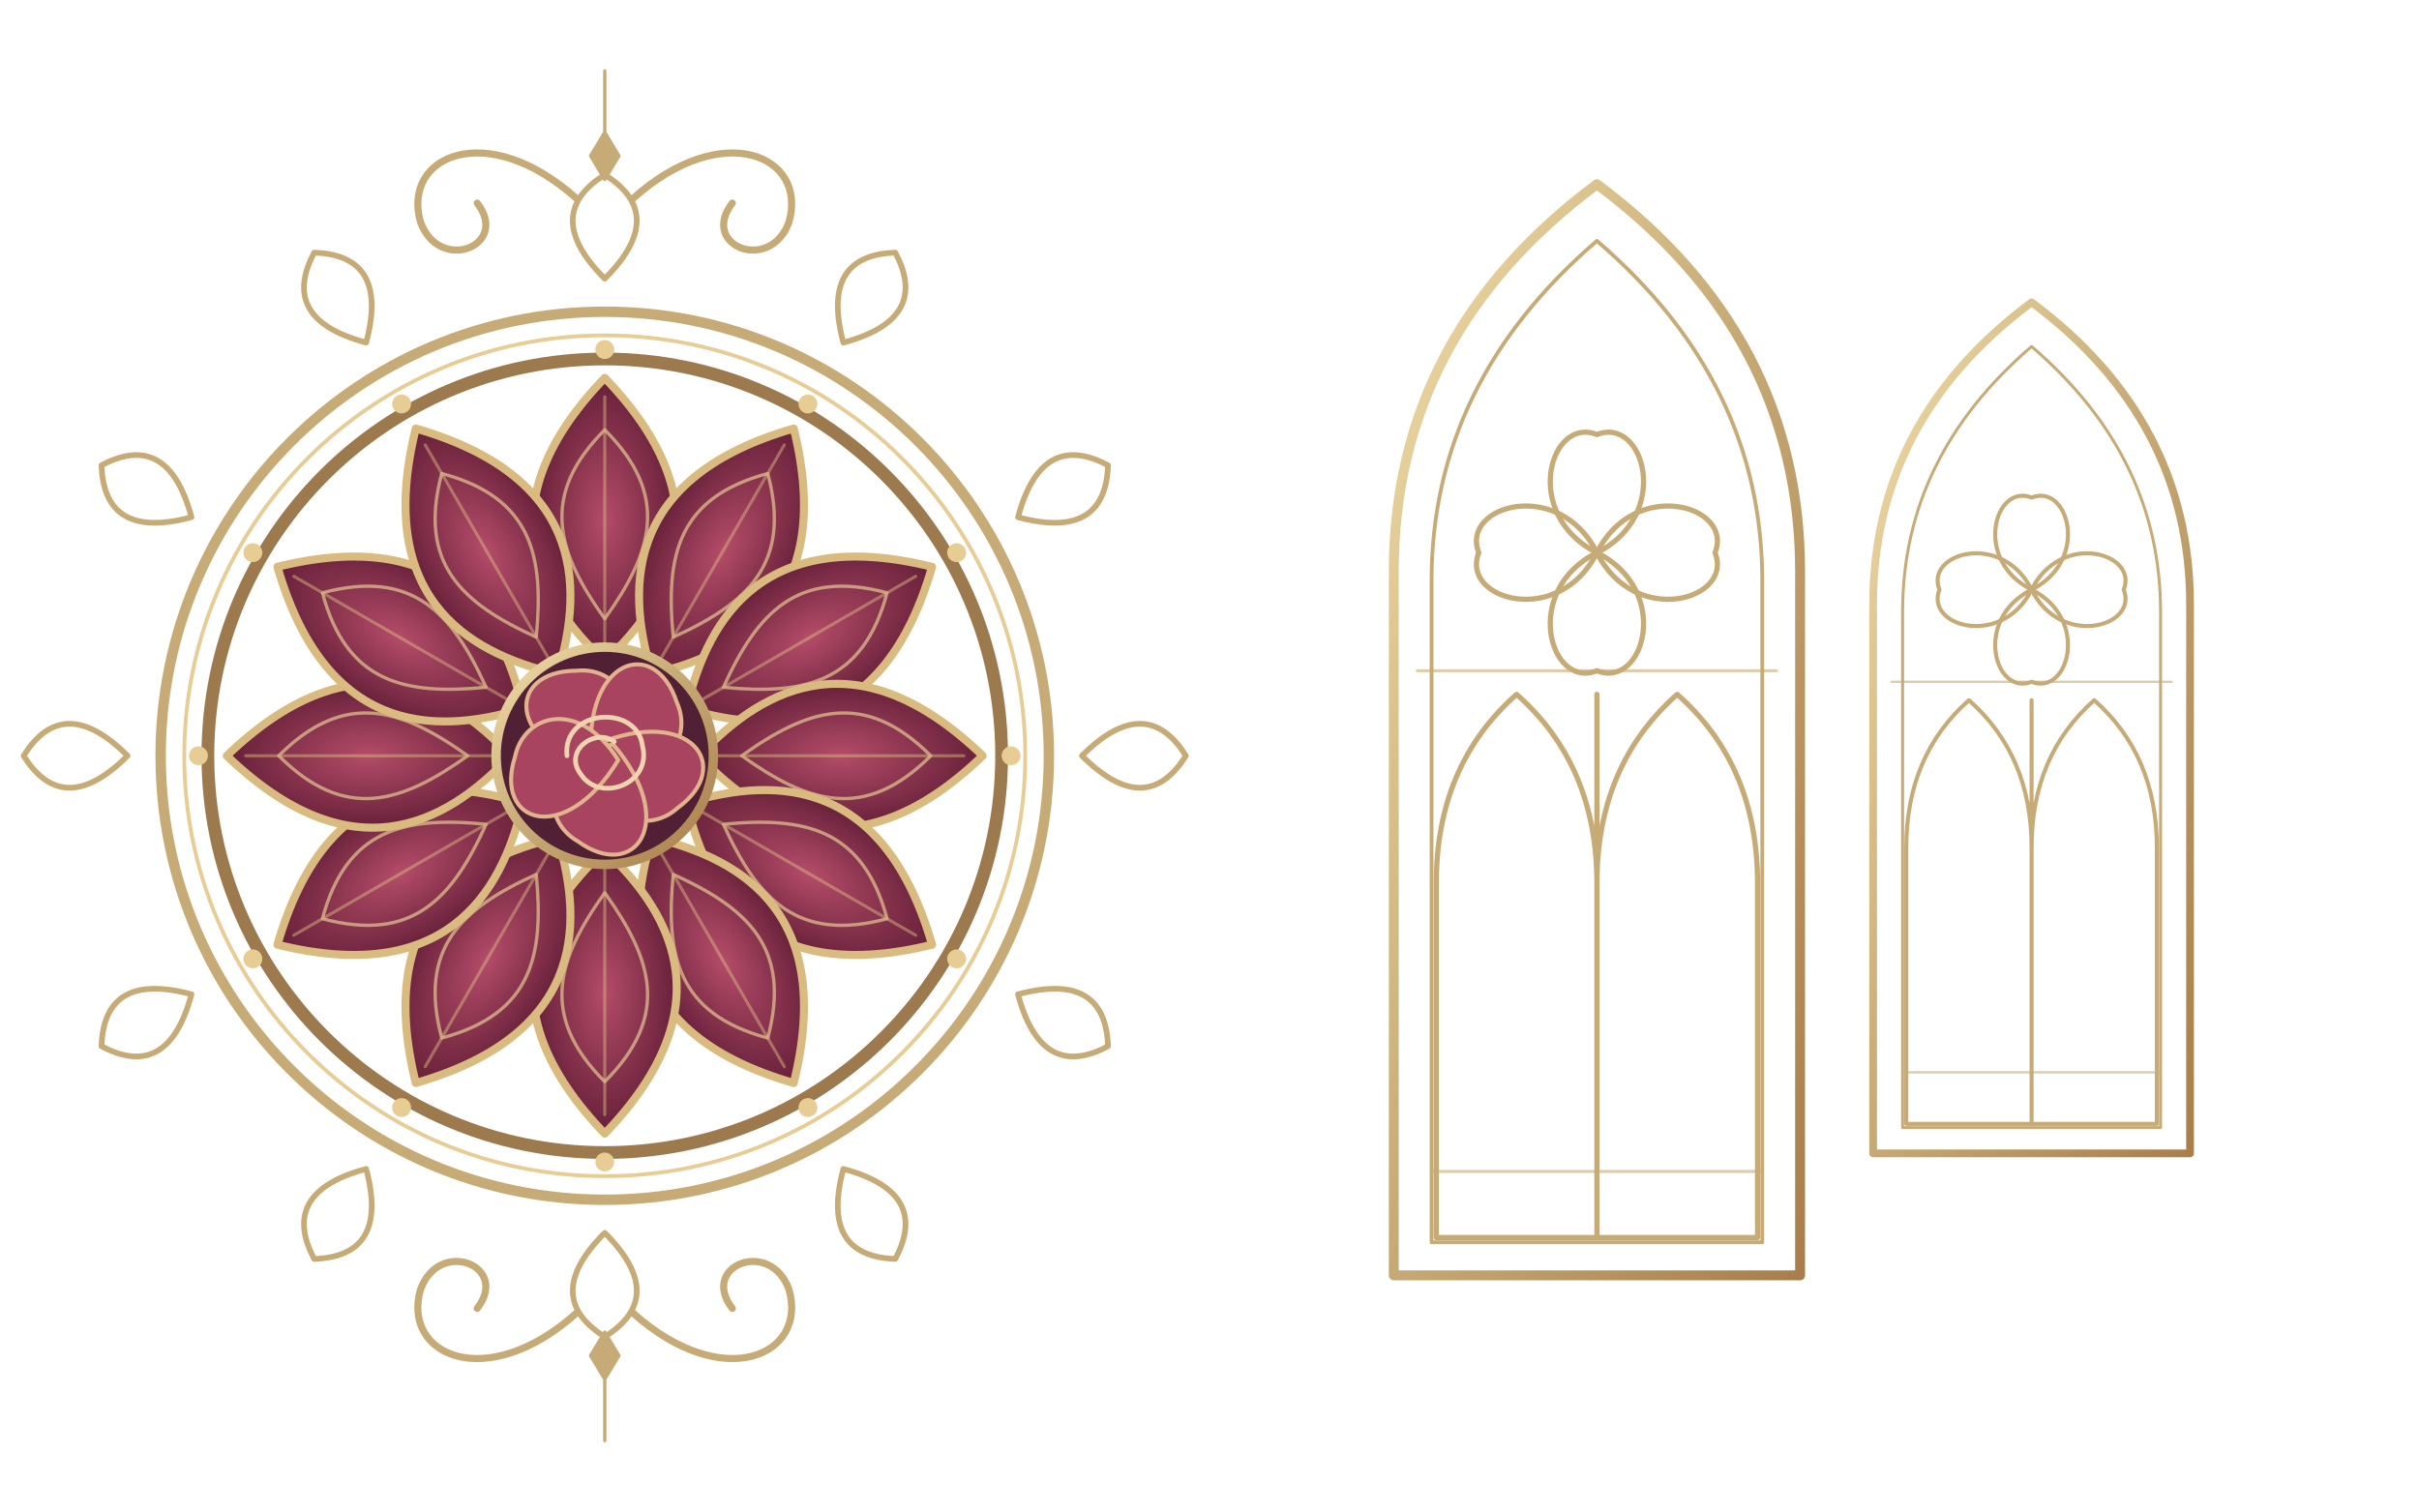
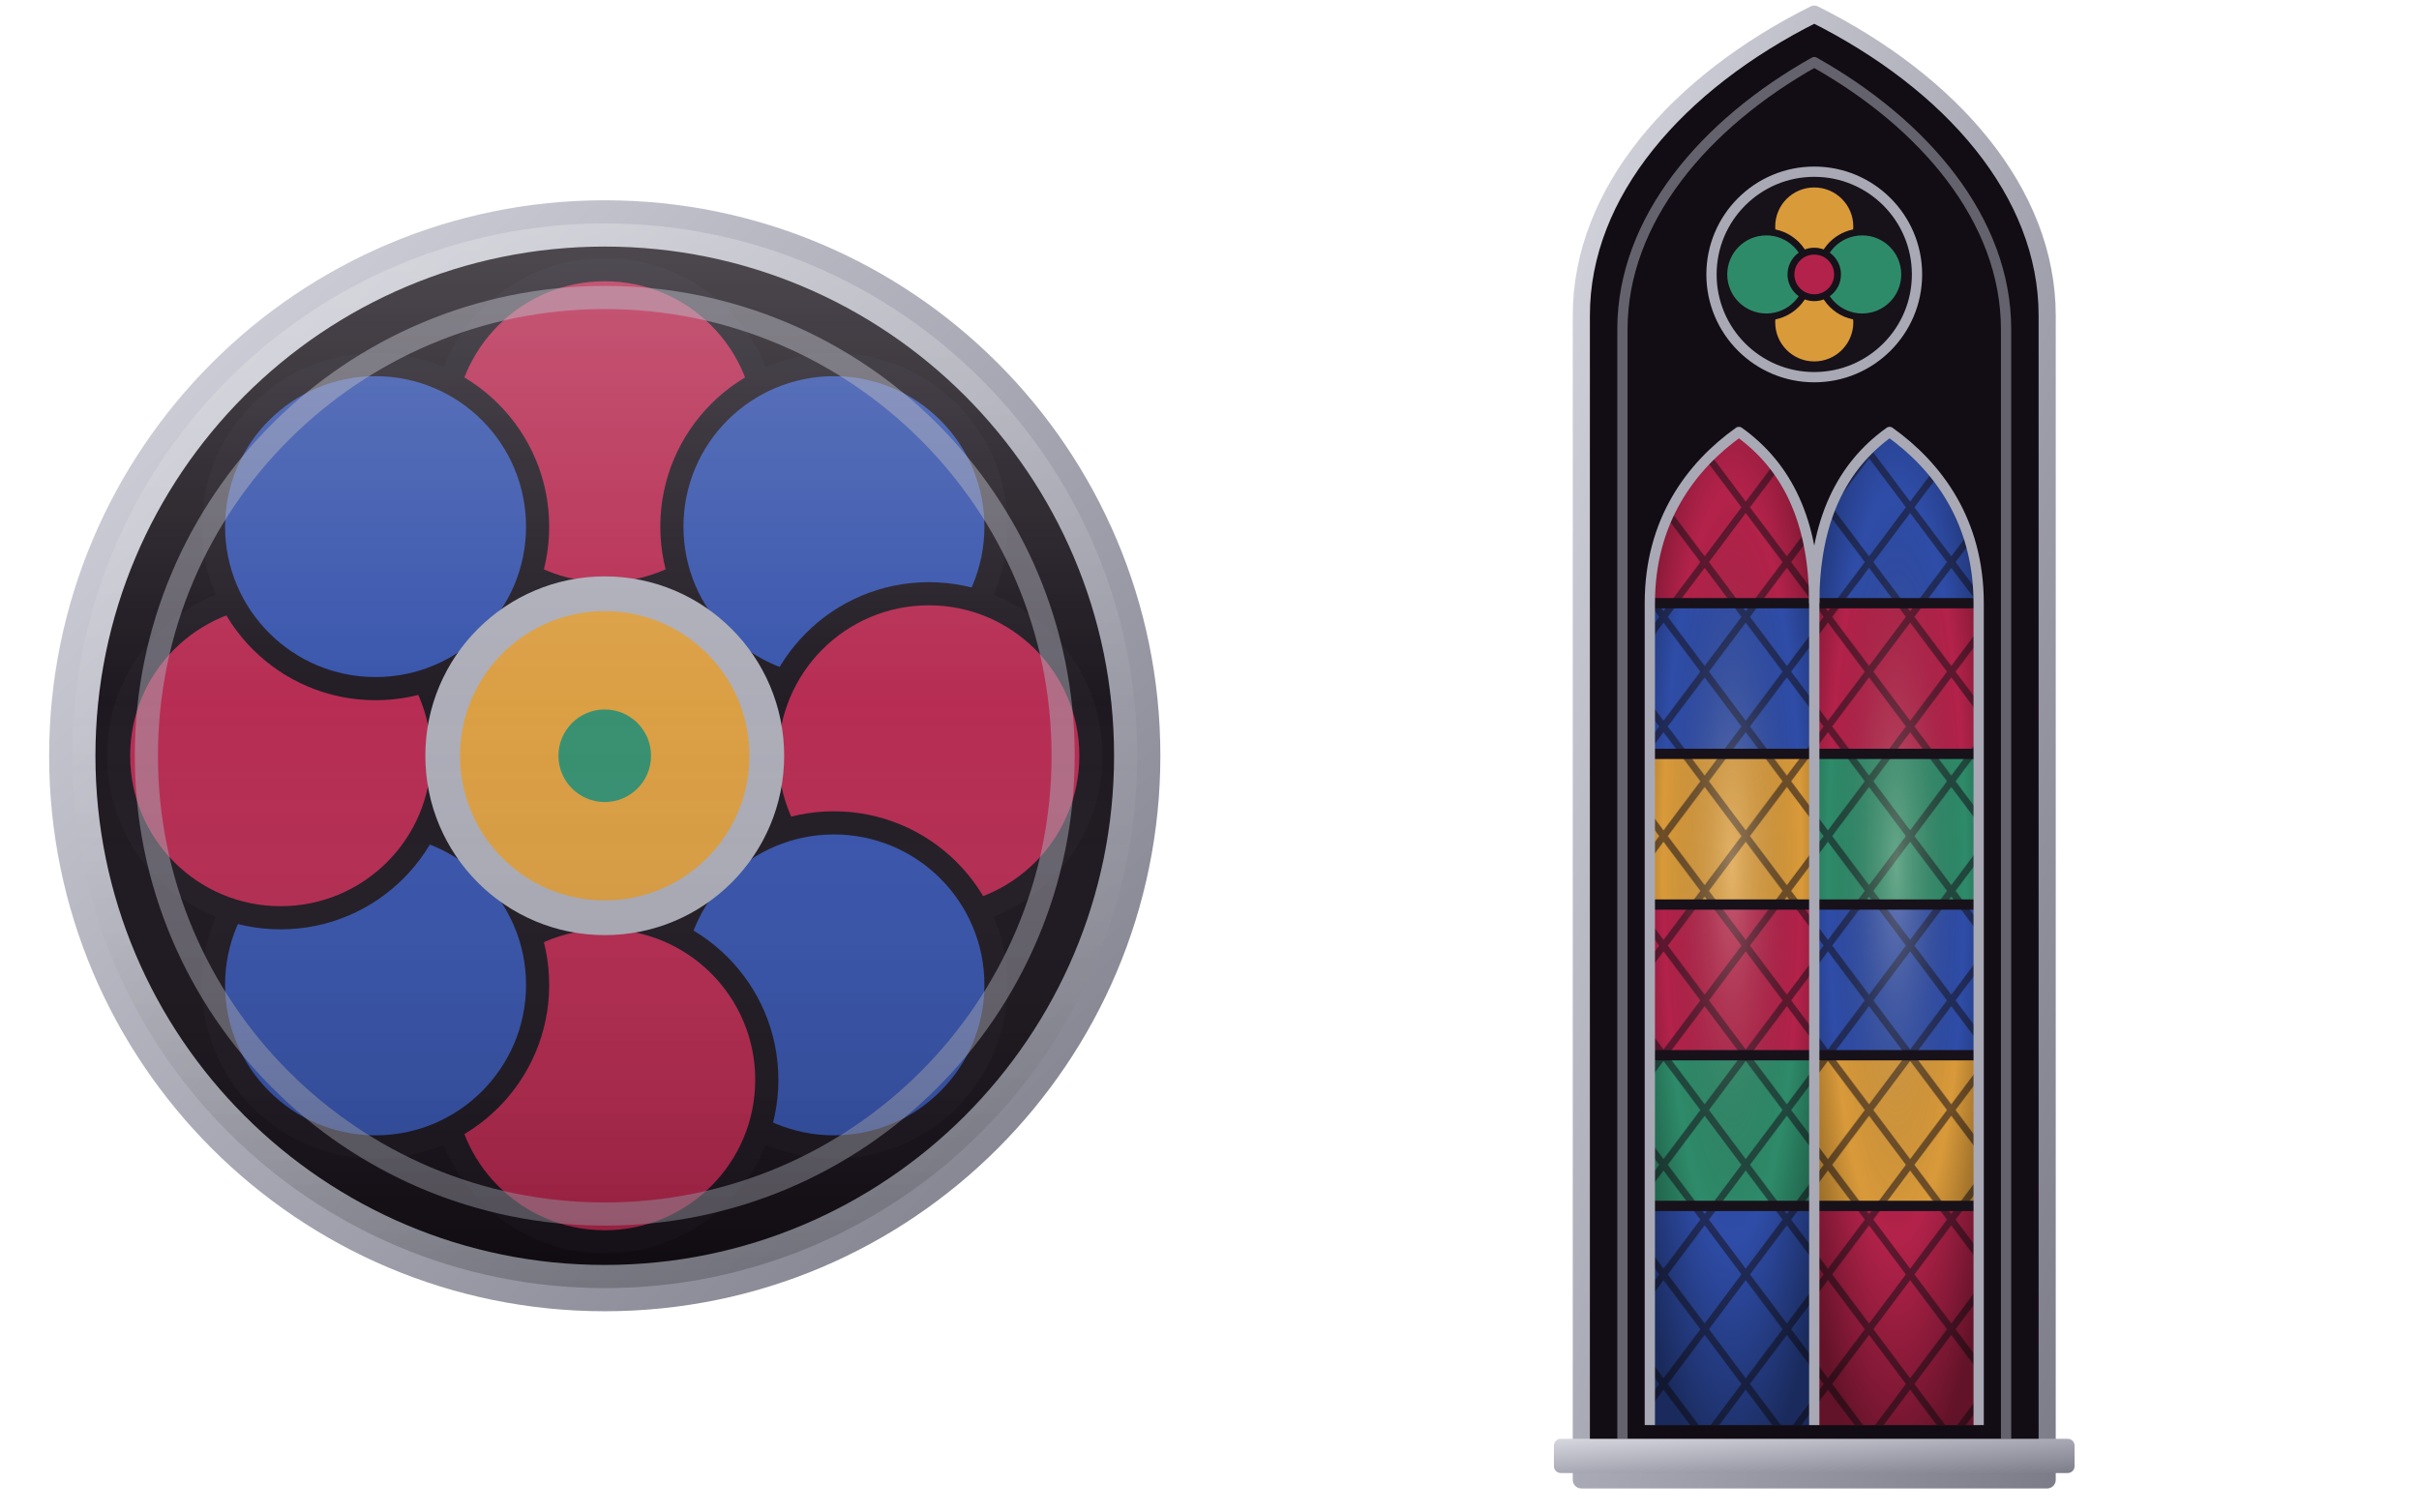
- <svg xmlns="http://www.w3.org/2000/svg" width="512" height="320" viewBox="0 0 512 320">
+ <svg xmlns="http://www.w3.org/2000/svg" xmlns:xlink="http://www.w3.org/1999/xlink" width="512" height="320" viewBox="0 0 512 320">
  <defs>
-     <linearGradient id="gold" x1="0" y1="0" x2="1" y2="1">
-       <stop stop-color="#F1DDA8" />
-       <stop offset=".48" stop-color="#C7AB76" />
-       <stop offset="1" stop-color="#A97E4A" />
+     <linearGradient id="pewter" x1="0" y1="0" x2="1" y2="1">
+       <stop offset="0" stop-color="#D6D7DF" />
+       <stop offset="0.5" stop-color="#A8A9B4" />
+       <stop offset="1" stop-color="#7C7D89" />
    </linearGradient>
-     <radialGradient id="wine">
-       <stop stop-color="#B44C69" />
-       <stop offset="1" stop-color="#672039" />
+     <linearGradient id="sheen" x1="0" y1="0" x2="0" y2="1">
+       <stop offset="0" stop-color="#FFFFFF" stop-opacity="0.32" />
+       <stop offset="0.45" stop-color="#FFFFFF" stop-opacity="0.06" />
+       <stop offset="1" stop-color="#000000" stop-opacity="0.25" />
+     </linearGradient>
+     <pattern id="quarry" width="12" height="16" patternUnits="userSpaceOnUse">
+       <path d="M0 8 L6 0 L12 8 L6 16 Z" fill="none" stroke="#17111A" stroke-width="1" stroke-opacity="0.55" />
+     </pattern>
+     <radialGradient id="lit" cx="0.5" cy="0.45" r="0.6">
+       <stop offset="0" stop-color="#FFF4E0" stop-opacity="0.28" />
+       <stop offset="0.6" stop-color="#000000" stop-opacity="0" />
+       <stop offset="1" stop-color="#000000" stop-opacity="0.45" />
    </radialGradient>
-     <linearGradient id="leaf" x1="0" y1="1" x2="1" y2="0">
-       <stop stop-color="#41624D" />
-       <stop offset=".55" stop-color="#739276" />
-       <stop offset="1" stop-color="#A6B79A" />
-     </linearGradient>
-     <radialGradient id="bell" cx=".44" cy=".2" r=".85">
-       <stop stop-color="#D7F9ED" stop-opacity=".48" />
-       <stop offset=".65" stop-color="#79D4CE" stop-opacity=".25" />
-       <stop offset="1" stop-color="#79D4CE" stop-opacity=".08" />
-     </radialGradient>
-     <linearGradient id="silk">
-       <stop stop-color="#8D282D" />
-       <stop offset=".32" stop-color="#C45045" />
-       <stop offset=".55" stop-color="#D4624A" />
-       <stop offset="1" stop-color="#9D2D30" />
-     </linearGradient>
-     <radialGradient id="juice">
-       <stop stop-color="#FFDD74" />
-       <stop offset=".72" stop-color="#F8C34D" />
-       <stop offset="1" stop-color="#F0AF36" />
-     </radialGradient>
+     <clipPath id="subL">
+       <path d="M10 206 V86 C10 74 16 66 23 61 C30 66 34 74 34 86 V206 Z" />
+     </clipPath>
+     <clipPath id="subR">
+       <path d="M34 206 V86 C34 74 38 66 45 61 C52 66 58 74 58 86 V206 Z" />
+     </clipPath>
+     <g id="lancet">
+       <path d="M0 214 V44 C0 26 14 10 34 0 C54 10 68 26 68 44 V214 Z" fill="#120C14" stroke="url(#pewter)" stroke-width="2.5" stroke-linejoin="round" />
+       <circle cx="34" cy="38" r="15" fill="#17111A" stroke="#A8A9B4" stroke-width="1.5" />
+       <g stroke="#17111A" stroke-width="1">
+         <circle cx="34" cy="31" r="6.2" fill="#D99A3A" />
+         <circle cx="34" cy="45" r="6.2" fill="#D99A3A" />
+         <circle cx="27" cy="38" r="6.2" fill="#2E8B6A" />
+         <circle cx="41" cy="38" r="6.2" fill="#2E8B6A" />
+         <circle cx="34" cy="38" r="3.4" fill="#B3224A" />
+       </g>
+       <g clip-path="url(#subL)">
+         <rect x="8" y="56" width="28" height="30" fill="#B3224A" />
+         <rect x="8" y="86" width="28" height="22" fill="#2F4DA8" />
+         <rect x="8" y="108" width="28" height="22" fill="#D99A3A" />
+         <rect x="8" y="130" width="28" height="22" fill="#B3224A" />
+         <rect x="8" y="152" width="28" height="22" fill="#2E8B6A" />
+         <rect x="8" y="174" width="28" height="34" fill="#2F4DA8" />
+         <rect x="8" y="56" width="28" height="152" fill="url(#quarry)" />
+         <rect x="8" y="56" width="28" height="152" fill="url(#lit)" />
+       </g>
+       <g clip-path="url(#subR)">
+         <rect x="32" y="56" width="28" height="30" fill="#2F4DA8" />
+         <rect x="32" y="86" width="28" height="22" fill="#B3224A" />
+         <rect x="32" y="108" width="28" height="22" fill="#2E8B6A" />
+         <rect x="32" y="130" width="28" height="22" fill="#2F4DA8" />
+         <rect x="32" y="152" width="28" height="22" fill="#D99A3A" />
+         <rect x="32" y="174" width="28" height="34" fill="#B3224A" />
+         <rect x="32" y="56" width="28" height="152" fill="url(#quarry)" />
+         <rect x="32" y="56" width="28" height="152" fill="url(#lit)" />
+       </g>
+       <g stroke="#17111A" stroke-width="1.5" fill="none">
+         <path d="M10 86 H34 M10 108 H34 M10 130 H34 M10 152 H34 M10 174 H34" />
+         <path d="M34 86 H58 M34 108 H58 M34 130 H58 M34 152 H58 M34 174 H58" />
+       </g>
+       <g fill="none" stroke="#A8A9B4" stroke-width="1.5" stroke-linejoin="round">
+         <path d="M10 206 V86 C10 74 16 66 23 61 C30 66 34 74 34 86 V206" />
+         <path d="M34 86 C34 74 38 66 45 61 C52 66 58 74 58 86 V206" />
+         <path d="M6 208 V46 C6 30 18 16 34 7 C50 16 62 30 62 46 V208" stroke-opacity="0.55" />
+       </g>
+       <rect x="-4" y="208" width="76" height="5" rx="1" fill="url(#pewter)" />
+     </g>
+     <g id="rose">
+       <circle r="23" fill="#120C14" stroke="url(#pewter)" stroke-width="2" />
+       <g stroke="#17111A" stroke-width="1">
+         <circle cx="0.00" cy="-14.00" r="7" fill="#B3224A" />
+         <circle cx="9.90" cy="-9.90" r="7" fill="#2F4DA8" />
+         <circle cx="14.00" cy="0.00" r="7" fill="#B3224A" />
+         <circle cx="9.90" cy="9.90" r="7" fill="#2F4DA8" />
+         <circle cx="0.00" cy="14.00" r="7" fill="#B3224A" />
+         <circle cx="-9.90" cy="9.90" r="7" fill="#2F4DA8" />
+         <circle cx="-14.00" cy="0.00" r="7" fill="#B3224A" />
+         <circle cx="-9.90" cy="-9.90" r="7" fill="#2F4DA8" />
+       </g>
+       <circle r="19.8" fill="none" stroke="#A8A9B4" stroke-width="1" stroke-opacity="0.5" />
+       <circle r="7" fill="#D99A3A" stroke="#A8A9B4" stroke-width="1.5" />
+       <circle r="2" fill="#2E8B6A" />
+       <circle r="23" fill="url(#sheen)" opacity="0.8" />
+     </g>
  </defs>
-   <g transform="translate(128 160)" opacity="1">
-     <circle cx="0.00" cy="0.00" r="94.00" fill="none" stroke="#C7AB76" stroke-width="2.2" opacity="1" />
-     <circle cx="0.00" cy="0.00" r="89.00" fill="none" stroke="#E7CC94" stroke-width="0.8" opacity="1" />
-     <circle cx="0.00" cy="0.00" r="84.00" fill="none" stroke="#9D7A4D" stroke-width="2.7" opacity="1" />
-     <g transform="rotate(0)" opacity="1">
-       <path d="M0 -20 C-15 -34 -25 -54 0 -80 C25 -54 15 -34 0 -20Z" fill="url(#wine)" stroke="#D9BB80" stroke-width="1.7" opacity="1" stroke-linecap="round" stroke-linejoin="round" />
-       <path d="M0 -29 C-10 -43 -14 -55 0 -69 C14 -55 10 -43 0 -29Z" fill="none" stroke="#E7CC94" stroke-width="0.7" opacity="0.68" stroke-linecap="round" stroke-linejoin="round" />
-       <path d="M0 -22 L0 -76" fill="none" stroke="#D9BB80" stroke-width="0.65" opacity="0.48" stroke-linecap="round" stroke-linejoin="round" />
-       <circle cx="0.00" cy="-86.00" r="2.00" fill="#E7CC94" stroke="none" stroke-width="1" opacity="1" />
-       <path d="M0 -101 C-10 -111 -8 -118 0 -123 C8 -118 10 -111 0 -101Z" fill="none" stroke="#C7AB76" stroke-width="1.2" opacity="1" stroke-linecap="round" stroke-linejoin="round" />
-     </g>
-     <g transform="rotate(30)" opacity="1">
-       <path d="M0 -20 C-15 -34 -25 -54 0 -80 C25 -54 15 -34 0 -20Z" fill="url(#wine)" stroke="#D9BB80" stroke-width="1.7" opacity="1" stroke-linecap="round" stroke-linejoin="round" />
-       <path d="M0 -29 C-10 -43 -14 -55 0 -69 C14 -55 10 -43 0 -29Z" fill="none" stroke="#E7CC94" stroke-width="0.7" opacity="0.68" stroke-linecap="round" stroke-linejoin="round" />
-       <path d="M0 -22 L0 -76" fill="none" stroke="#D9BB80" stroke-width="0.65" opacity="0.48" stroke-linecap="round" stroke-linejoin="round" />
-       <circle cx="0.00" cy="-86.00" r="2.00" fill="#E7CC94" stroke="none" stroke-width="1" opacity="1" />
-       <path d="M0 -101 C-10 -111 -8 -118 0 -123 C8 -118 10 -111 0 -101Z" fill="none" stroke="#C7AB76" stroke-width="1.2" opacity="1" stroke-linecap="round" stroke-linejoin="round" />
-     </g>
-     <g transform="rotate(60)" opacity="1">
-       <path d="M0 -20 C-15 -34 -25 -54 0 -80 C25 -54 15 -34 0 -20Z" fill="url(#wine)" stroke="#D9BB80" stroke-width="1.7" opacity="1" stroke-linecap="round" stroke-linejoin="round" />
-       <path d="M0 -29 C-10 -43 -14 -55 0 -69 C14 -55 10 -43 0 -29Z" fill="none" stroke="#E7CC94" stroke-width="0.7" opacity="0.68" stroke-linecap="round" stroke-linejoin="round" />
-       <path d="M0 -22 L0 -76" fill="none" stroke="#D9BB80" stroke-width="0.65" opacity="0.48" stroke-linecap="round" stroke-linejoin="round" />
-       <circle cx="0.00" cy="-86.00" r="2.00" fill="#E7CC94" stroke="none" stroke-width="1" opacity="1" />
-       <path d="M0 -101 C-10 -111 -8 -118 0 -123 C8 -118 10 -111 0 -101Z" fill="none" stroke="#C7AB76" stroke-width="1.2" opacity="1" stroke-linecap="round" stroke-linejoin="round" />
-     </g>
-     <g transform="rotate(90)" opacity="1">
-       <path d="M0 -20 C-15 -34 -25 -54 0 -80 C25 -54 15 -34 0 -20Z" fill="url(#wine)" stroke="#D9BB80" stroke-width="1.7" opacity="1" stroke-linecap="round" stroke-linejoin="round" />
-       <path d="M0 -29 C-10 -43 -14 -55 0 -69 C14 -55 10 -43 0 -29Z" fill="none" stroke="#E7CC94" stroke-width="0.7" opacity="0.68" stroke-linecap="round" stroke-linejoin="round" />
-       <path d="M0 -22 L0 -76" fill="none" stroke="#D9BB80" stroke-width="0.65" opacity="0.48" stroke-linecap="round" stroke-linejoin="round" />
-       <circle cx="0.00" cy="-86.00" r="2.00" fill="#E7CC94" stroke="none" stroke-width="1" opacity="1" />
-       <path d="M0 -101 C-10 -111 -8 -118 0 -123 C8 -118 10 -111 0 -101Z" fill="none" stroke="#C7AB76" stroke-width="1.2" opacity="1" stroke-linecap="round" stroke-linejoin="round" />
-     </g>
-     <g transform="rotate(120)" opacity="1">
-       <path d="M0 -20 C-15 -34 -25 -54 0 -80 C25 -54 15 -34 0 -20Z" fill="url(#wine)" stroke="#D9BB80" stroke-width="1.7" opacity="1" stroke-linecap="round" stroke-linejoin="round" />
-       <path d="M0 -29 C-10 -43 -14 -55 0 -69 C14 -55 10 -43 0 -29Z" fill="none" stroke="#E7CC94" stroke-width="0.7" opacity="0.68" stroke-linecap="round" stroke-linejoin="round" />
-       <path d="M0 -22 L0 -76" fill="none" stroke="#D9BB80" stroke-width="0.65" opacity="0.48" stroke-linecap="round" stroke-linejoin="round" />
-       <circle cx="0.00" cy="-86.00" r="2.00" fill="#E7CC94" stroke="none" stroke-width="1" opacity="1" />
-       <path d="M0 -101 C-10 -111 -8 -118 0 -123 C8 -118 10 -111 0 -101Z" fill="none" stroke="#C7AB76" stroke-width="1.2" opacity="1" stroke-linecap="round" stroke-linejoin="round" />
-     </g>
-     <g transform="rotate(150)" opacity="1">
-       <path d="M0 -20 C-15 -34 -25 -54 0 -80 C25 -54 15 -34 0 -20Z" fill="url(#wine)" stroke="#D9BB80" stroke-width="1.7" opacity="1" stroke-linecap="round" stroke-linejoin="round" />
-       <path d="M0 -29 C-10 -43 -14 -55 0 -69 C14 -55 10 -43 0 -29Z" fill="none" stroke="#E7CC94" stroke-width="0.7" opacity="0.68" stroke-linecap="round" stroke-linejoin="round" />
-       <path d="M0 -22 L0 -76" fill="none" stroke="#D9BB80" stroke-width="0.65" opacity="0.48" stroke-linecap="round" stroke-linejoin="round" />
-       <circle cx="0.00" cy="-86.00" r="2.00" fill="#E7CC94" stroke="none" stroke-width="1" opacity="1" />
-       <path d="M0 -101 C-10 -111 -8 -118 0 -123 C8 -118 10 -111 0 -101Z" fill="none" stroke="#C7AB76" stroke-width="1.2" opacity="1" stroke-linecap="round" stroke-linejoin="round" />
-     </g>
-     <g transform="rotate(180)" opacity="1">
-       <path d="M0 -20 C-15 -34 -25 -54 0 -80 C25 -54 15 -34 0 -20Z" fill="url(#wine)" stroke="#D9BB80" stroke-width="1.7" opacity="1" stroke-linecap="round" stroke-linejoin="round" />
-       <path d="M0 -29 C-10 -43 -14 -55 0 -69 C14 -55 10 -43 0 -29Z" fill="none" stroke="#E7CC94" stroke-width="0.7" opacity="0.68" stroke-linecap="round" stroke-linejoin="round" />
-       <path d="M0 -22 L0 -76" fill="none" stroke="#D9BB80" stroke-width="0.65" opacity="0.48" stroke-linecap="round" stroke-linejoin="round" />
-       <circle cx="0.00" cy="-86.00" r="2.00" fill="#E7CC94" stroke="none" stroke-width="1" opacity="1" />
-       <path d="M0 -101 C-10 -111 -8 -118 0 -123 C8 -118 10 -111 0 -101Z" fill="none" stroke="#C7AB76" stroke-width="1.2" opacity="1" stroke-linecap="round" stroke-linejoin="round" />
-     </g>
-     <g transform="rotate(210)" opacity="1">
-       <path d="M0 -20 C-15 -34 -25 -54 0 -80 C25 -54 15 -34 0 -20Z" fill="url(#wine)" stroke="#D9BB80" stroke-width="1.7" opacity="1" stroke-linecap="round" stroke-linejoin="round" />
-       <path d="M0 -29 C-10 -43 -14 -55 0 -69 C14 -55 10 -43 0 -29Z" fill="none" stroke="#E7CC94" stroke-width="0.7" opacity="0.68" stroke-linecap="round" stroke-linejoin="round" />
-       <path d="M0 -22 L0 -76" fill="none" stroke="#D9BB80" stroke-width="0.65" opacity="0.48" stroke-linecap="round" stroke-linejoin="round" />
-       <circle cx="0.00" cy="-86.00" r="2.00" fill="#E7CC94" stroke="none" stroke-width="1" opacity="1" />
-       <path d="M0 -101 C-10 -111 -8 -118 0 -123 C8 -118 10 -111 0 -101Z" fill="none" stroke="#C7AB76" stroke-width="1.2" opacity="1" stroke-linecap="round" stroke-linejoin="round" />
-     </g>
-     <g transform="rotate(240)" opacity="1">
-       <path d="M0 -20 C-15 -34 -25 -54 0 -80 C25 -54 15 -34 0 -20Z" fill="url(#wine)" stroke="#D9BB80" stroke-width="1.7" opacity="1" stroke-linecap="round" stroke-linejoin="round" />
-       <path d="M0 -29 C-10 -43 -14 -55 0 -69 C14 -55 10 -43 0 -29Z" fill="none" stroke="#E7CC94" stroke-width="0.7" opacity="0.68" stroke-linecap="round" stroke-linejoin="round" />
-       <path d="M0 -22 L0 -76" fill="none" stroke="#D9BB80" stroke-width="0.65" opacity="0.48" stroke-linecap="round" stroke-linejoin="round" />
-       <circle cx="0.00" cy="-86.00" r="2.00" fill="#E7CC94" stroke="none" stroke-width="1" opacity="1" />
-       <path d="M0 -101 C-10 -111 -8 -118 0 -123 C8 -118 10 -111 0 -101Z" fill="none" stroke="#C7AB76" stroke-width="1.2" opacity="1" stroke-linecap="round" stroke-linejoin="round" />
-     </g>
-     <g transform="rotate(270)" opacity="1">
-       <path d="M0 -20 C-15 -34 -25 -54 0 -80 C25 -54 15 -34 0 -20Z" fill="url(#wine)" stroke="#D9BB80" stroke-width="1.7" opacity="1" stroke-linecap="round" stroke-linejoin="round" />
-       <path d="M0 -29 C-10 -43 -14 -55 0 -69 C14 -55 10 -43 0 -29Z" fill="none" stroke="#E7CC94" stroke-width="0.7" opacity="0.68" stroke-linecap="round" stroke-linejoin="round" />
-       <path d="M0 -22 L0 -76" fill="none" stroke="#D9BB80" stroke-width="0.65" opacity="0.48" stroke-linecap="round" stroke-linejoin="round" />
-       <circle cx="0.00" cy="-86.00" r="2.00" fill="#E7CC94" stroke="none" stroke-width="1" opacity="1" />
-       <path d="M0 -101 C-10 -111 -8 -118 0 -123 C8 -118 10 -111 0 -101Z" fill="none" stroke="#C7AB76" stroke-width="1.2" opacity="1" stroke-linecap="round" stroke-linejoin="round" />
-     </g>
-     <g transform="rotate(300)" opacity="1">
-       <path d="M0 -20 C-15 -34 -25 -54 0 -80 C25 -54 15 -34 0 -20Z" fill="url(#wine)" stroke="#D9BB80" stroke-width="1.7" opacity="1" stroke-linecap="round" stroke-linejoin="round" />
-       <path d="M0 -29 C-10 -43 -14 -55 0 -69 C14 -55 10 -43 0 -29Z" fill="none" stroke="#E7CC94" stroke-width="0.7" opacity="0.68" stroke-linecap="round" stroke-linejoin="round" />
-       <path d="M0 -22 L0 -76" fill="none" stroke="#D9BB80" stroke-width="0.65" opacity="0.48" stroke-linecap="round" stroke-linejoin="round" />
-       <circle cx="0.00" cy="-86.00" r="2.00" fill="#E7CC94" stroke="none" stroke-width="1" opacity="1" />
-       <path d="M0 -101 C-10 -111 -8 -118 0 -123 C8 -118 10 -111 0 -101Z" fill="none" stroke="#C7AB76" stroke-width="1.2" opacity="1" stroke-linecap="round" stroke-linejoin="round" />
-     </g>
-     <g transform="rotate(330)" opacity="1">
-       <path d="M0 -20 C-15 -34 -25 -54 0 -80 C25 -54 15 -34 0 -20Z" fill="url(#wine)" stroke="#D9BB80" stroke-width="1.7" opacity="1" stroke-linecap="round" stroke-linejoin="round" />
-       <path d="M0 -29 C-10 -43 -14 -55 0 -69 C14 -55 10 -43 0 -29Z" fill="none" stroke="#E7CC94" stroke-width="0.7" opacity="0.68" stroke-linecap="round" stroke-linejoin="round" />
-       <path d="M0 -22 L0 -76" fill="none" stroke="#D9BB80" stroke-width="0.65" opacity="0.48" stroke-linecap="round" stroke-linejoin="round" />
-       <circle cx="0.00" cy="-86.00" r="2.00" fill="#E7CC94" stroke="none" stroke-width="1" opacity="1" />
-       <path d="M0 -101 C-10 -111 -8 -118 0 -123 C8 -118 10 -111 0 -101Z" fill="none" stroke="#C7AB76" stroke-width="1.2" opacity="1" stroke-linecap="round" stroke-linejoin="round" />
-     </g>
-     <circle cx="0.00" cy="0.00" r="23.00" fill="#512035" stroke="url(#gold)" stroke-width="2" opacity="1" />
-     <g transform="rotate(0)" opacity="1">
-       <path d="M0 3 C-21 -2 -21 -18 -6 -18 C3 -19 10 -9 0 3Z" fill="#A84360" stroke="#E1B48D" stroke-width="0.85" opacity="1" stroke-linecap="round" stroke-linejoin="round" />
-     </g>
-     <g transform="rotate(72)" opacity="1">
-       <path d="M0 3 C-21 -2 -21 -18 -6 -18 C3 -19 10 -9 0 3Z" fill="#A84360" stroke="#E1B48D" stroke-width="0.85" opacity="1" stroke-linecap="round" stroke-linejoin="round" />
-     </g>
-     <g transform="rotate(144)" opacity="1">
-       <path d="M0 3 C-21 -2 -21 -18 -6 -18 C3 -19 10 -9 0 3Z" fill="#A84360" stroke="#E1B48D" stroke-width="0.85" opacity="1" stroke-linecap="round" stroke-linejoin="round" />
-     </g>
-     <g transform="rotate(216)" opacity="1">
-       <path d="M0 3 C-21 -2 -21 -18 -6 -18 C3 -19 10 -9 0 3Z" fill="#A84360" stroke="#E1B48D" stroke-width="0.85" opacity="1" stroke-linecap="round" stroke-linejoin="round" />
-     </g>
-     <g transform="rotate(288)" opacity="1">
-       <path d="M0 3 C-21 -2 -21 -18 -6 -18 C3 -19 10 -9 0 3Z" fill="#A84360" stroke="#E1B48D" stroke-width="0.85" opacity="1" stroke-linecap="round" stroke-linejoin="round" />
-     </g>
-     <path d="M-8 0 C-9 -10 7 -11 8 -2 C10 6 -1 10 -5 4 C-9 -1 -2 -6 2 -3" fill="none" stroke="#F0D4B0" stroke-width="1" opacity="1" stroke-linecap="round" stroke-linejoin="round" />
-   </g>
-   <g transform="translate(128 15) scale(1 1)" opacity="1">
-     <path d="M0 0 L0 16 M-3 18 L0 23 L3 18 L0 13Z" fill="#C7AB76" stroke="#C7AB76" stroke-width="0.7" opacity="1" stroke-linecap="round" stroke-linejoin="round" />
-     <path d="M-6 27 C-25 10 -43 18 -39 32 C-35 43 -20 37 -27 28 M6 27 C25 10 43 18 39 32 C35 43 20 37 27 28" fill="none" stroke="#C7AB76" stroke-width="1.5" opacity="1" stroke-linecap="round" stroke-linejoin="round" />
-   </g>
-   <g transform="translate(128 305) scale(1 -1)" opacity="1">
-     <path d="M0 0 L0 16 M-3 18 L0 23 L3 18 L0 13Z" fill="#C7AB76" stroke="#C7AB76" stroke-width="0.7" opacity="1" stroke-linecap="round" stroke-linejoin="round" />
-     <path d="M-6 27 C-25 10 -43 18 -39 32 C-35 43 -20 37 -27 28 M6 27 C25 10 43 18 39 32 C35 43 20 37 27 28" fill="none" stroke="#C7AB76" stroke-width="1.5" opacity="1" stroke-linecap="round" stroke-linejoin="round" />
-   </g>
-   <g transform="translate(256 0)" opacity="1">
-     <g transform="translate(82 39) scale(1.0)" opacity="1">
-       <path d="M-43 231 V82 Q-43 32 0 0 Q43 32 43 82 V231Z" fill="none" stroke="url(#gold)" stroke-width="2.1" opacity="1" stroke-linecap="round" stroke-linejoin="round" />
-       <path d="M-35 224 V84 Q-35 42 0 12 Q35 42 35 84 V224Z" fill="none" stroke="#C7AB76" stroke-width="0.8" opacity="1" stroke-linecap="round" stroke-linejoin="round" />
-       <path d="M0 108 V223 M-34 223 V148 Q-34 123 -17 108 Q0 123 0 148 M0 148 Q0 123 17 108 Q34 123 34 148 V223 M-34 223 H34" fill="none" stroke="#C7AB76" stroke-width="1.1" opacity="1" stroke-linecap="round" stroke-linejoin="round" />
-       <g transform="translate(0 78)" opacity="1">
-         <g transform="rotate(0)" opacity="1">
-           <path d="M0 0 C-16 -8 -10 -29 0 -25 C10 -29 16 -8 0 0Z" fill="none" stroke="#C7AB76" stroke-width="1.1" opacity="1" stroke-linecap="round" stroke-linejoin="round" />
-         </g>
-         <g transform="rotate(90)" opacity="1">
-           <path d="M0 0 C-16 -8 -10 -29 0 -25 C10 -29 16 -8 0 0Z" fill="none" stroke="#C7AB76" stroke-width="1.1" opacity="1" stroke-linecap="round" stroke-linejoin="round" />
-         </g>
-         <g transform="rotate(180)" opacity="1">
-           <path d="M0 0 C-16 -8 -10 -29 0 -25 C10 -29 16 -8 0 0Z" fill="none" stroke="#C7AB76" stroke-width="1.1" opacity="1" stroke-linecap="round" stroke-linejoin="round" />
-         </g>
-         <g transform="rotate(270)" opacity="1">
-           <path d="M0 0 C-16 -8 -10 -29 0 -25 C10 -29 16 -8 0 0Z" fill="none" stroke="#C7AB76" stroke-width="1.1" opacity="1" stroke-linecap="round" stroke-linejoin="round" />
-         </g>
-       </g>
-       <path d="M-38 103 H38 M-35 209 H35" fill="none" stroke="#C7AB76" stroke-width="0.65" opacity="0.6" stroke-linecap="round" stroke-linejoin="round" />
-     </g>
-     <g transform="translate(174 64) scale(0.78)" opacity="1">
-       <path d="M-43 231 V82 Q-43 32 0 0 Q43 32 43 82 V231Z" fill="none" stroke="url(#gold)" stroke-width="2.1" opacity="1" stroke-linecap="round" stroke-linejoin="round" />
-       <path d="M-35 224 V84 Q-35 42 0 12 Q35 42 35 84 V224Z" fill="none" stroke="#C7AB76" stroke-width="0.8" opacity="1" stroke-linecap="round" stroke-linejoin="round" />
-       <path d="M0 108 V223 M-34 223 V148 Q-34 123 -17 108 Q0 123 0 148 M0 148 Q0 123 17 108 Q34 123 34 148 V223 M-34 223 H34" fill="none" stroke="#C7AB76" stroke-width="1.1" opacity="1" stroke-linecap="round" stroke-linejoin="round" />
-       <g transform="translate(0 78)" opacity="1">
-         <g transform="rotate(0)" opacity="1">
-           <path d="M0 0 C-16 -8 -10 -29 0 -25 C10 -29 16 -8 0 0Z" fill="none" stroke="#C7AB76" stroke-width="1.1" opacity="1" stroke-linecap="round" stroke-linejoin="round" />
-         </g>
-         <g transform="rotate(90)" opacity="1">
-           <path d="M0 0 C-16 -8 -10 -29 0 -25 C10 -29 16 -8 0 0Z" fill="none" stroke="#C7AB76" stroke-width="1.1" opacity="1" stroke-linecap="round" stroke-linejoin="round" />
-         </g>
-         <g transform="rotate(180)" opacity="1">
-           <path d="M0 0 C-16 -8 -10 -29 0 -25 C10 -29 16 -8 0 0Z" fill="none" stroke="#C7AB76" stroke-width="1.1" opacity="1" stroke-linecap="round" stroke-linejoin="round" />
-         </g>
-         <g transform="rotate(270)" opacity="1">
-           <path d="M0 0 C-16 -8 -10 -29 0 -25 C10 -29 16 -8 0 0Z" fill="none" stroke="#C7AB76" stroke-width="1.1" opacity="1" stroke-linecap="round" stroke-linejoin="round" />
-         </g>
-       </g>
-       <path d="M-38 103 H38 M-35 209 H35" fill="none" stroke="#C7AB76" stroke-width="0.65" opacity="0.6" stroke-linecap="round" stroke-linejoin="round" />
-     </g>
-   </g>
+   <use xlink:href="#rose" transform="translate(128 160) scale(4.9)" />
+   <use xlink:href="#lancet" transform="translate(334.70 3) scale(1.45)" />
</svg>
